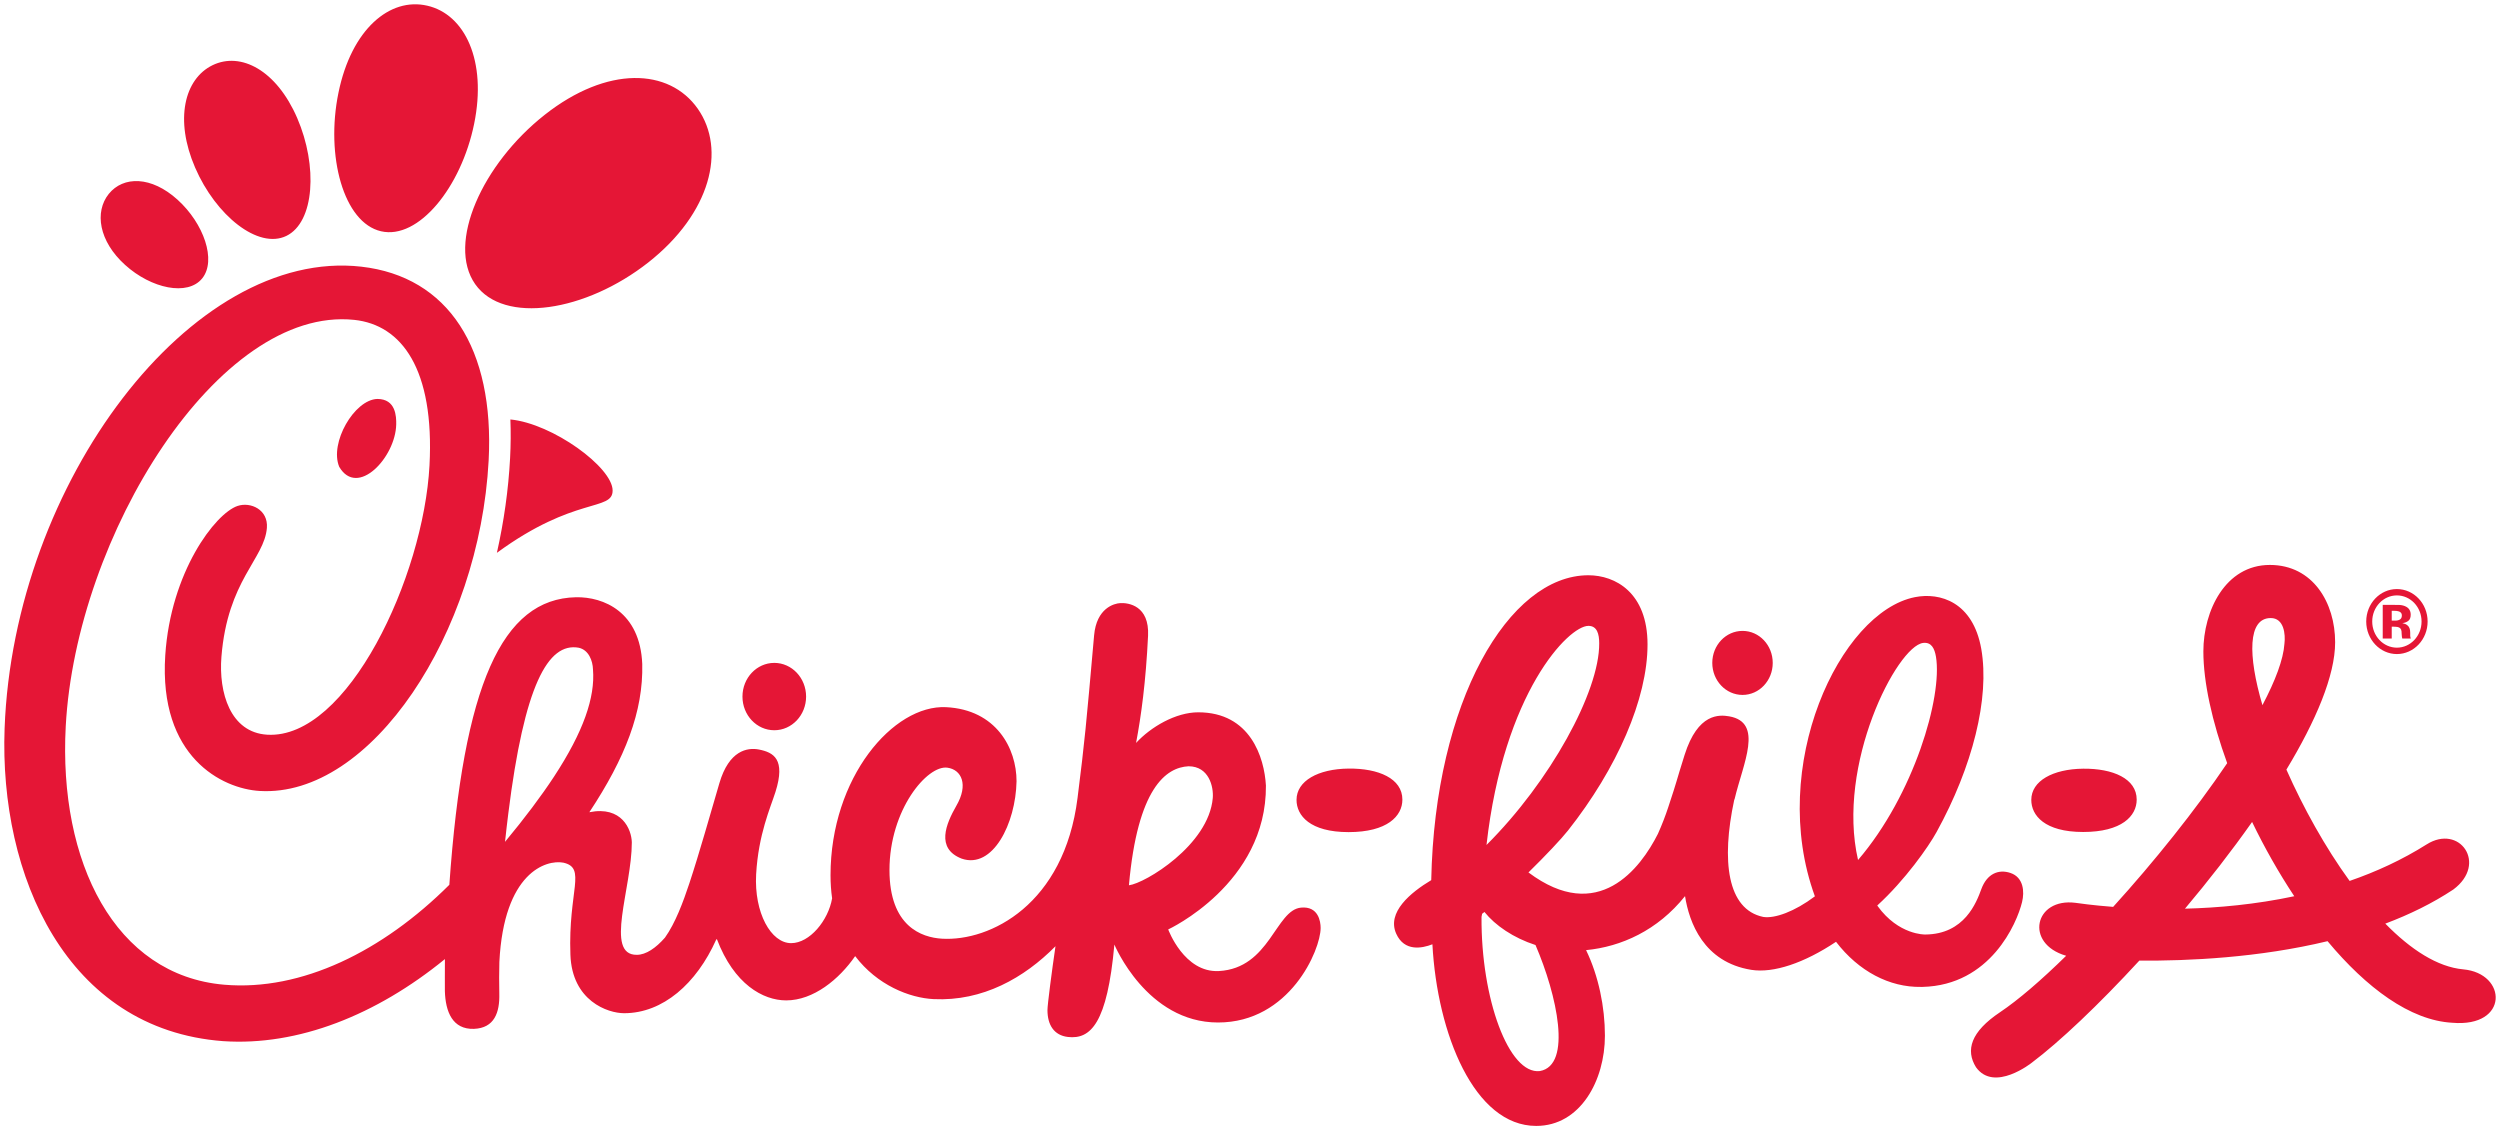
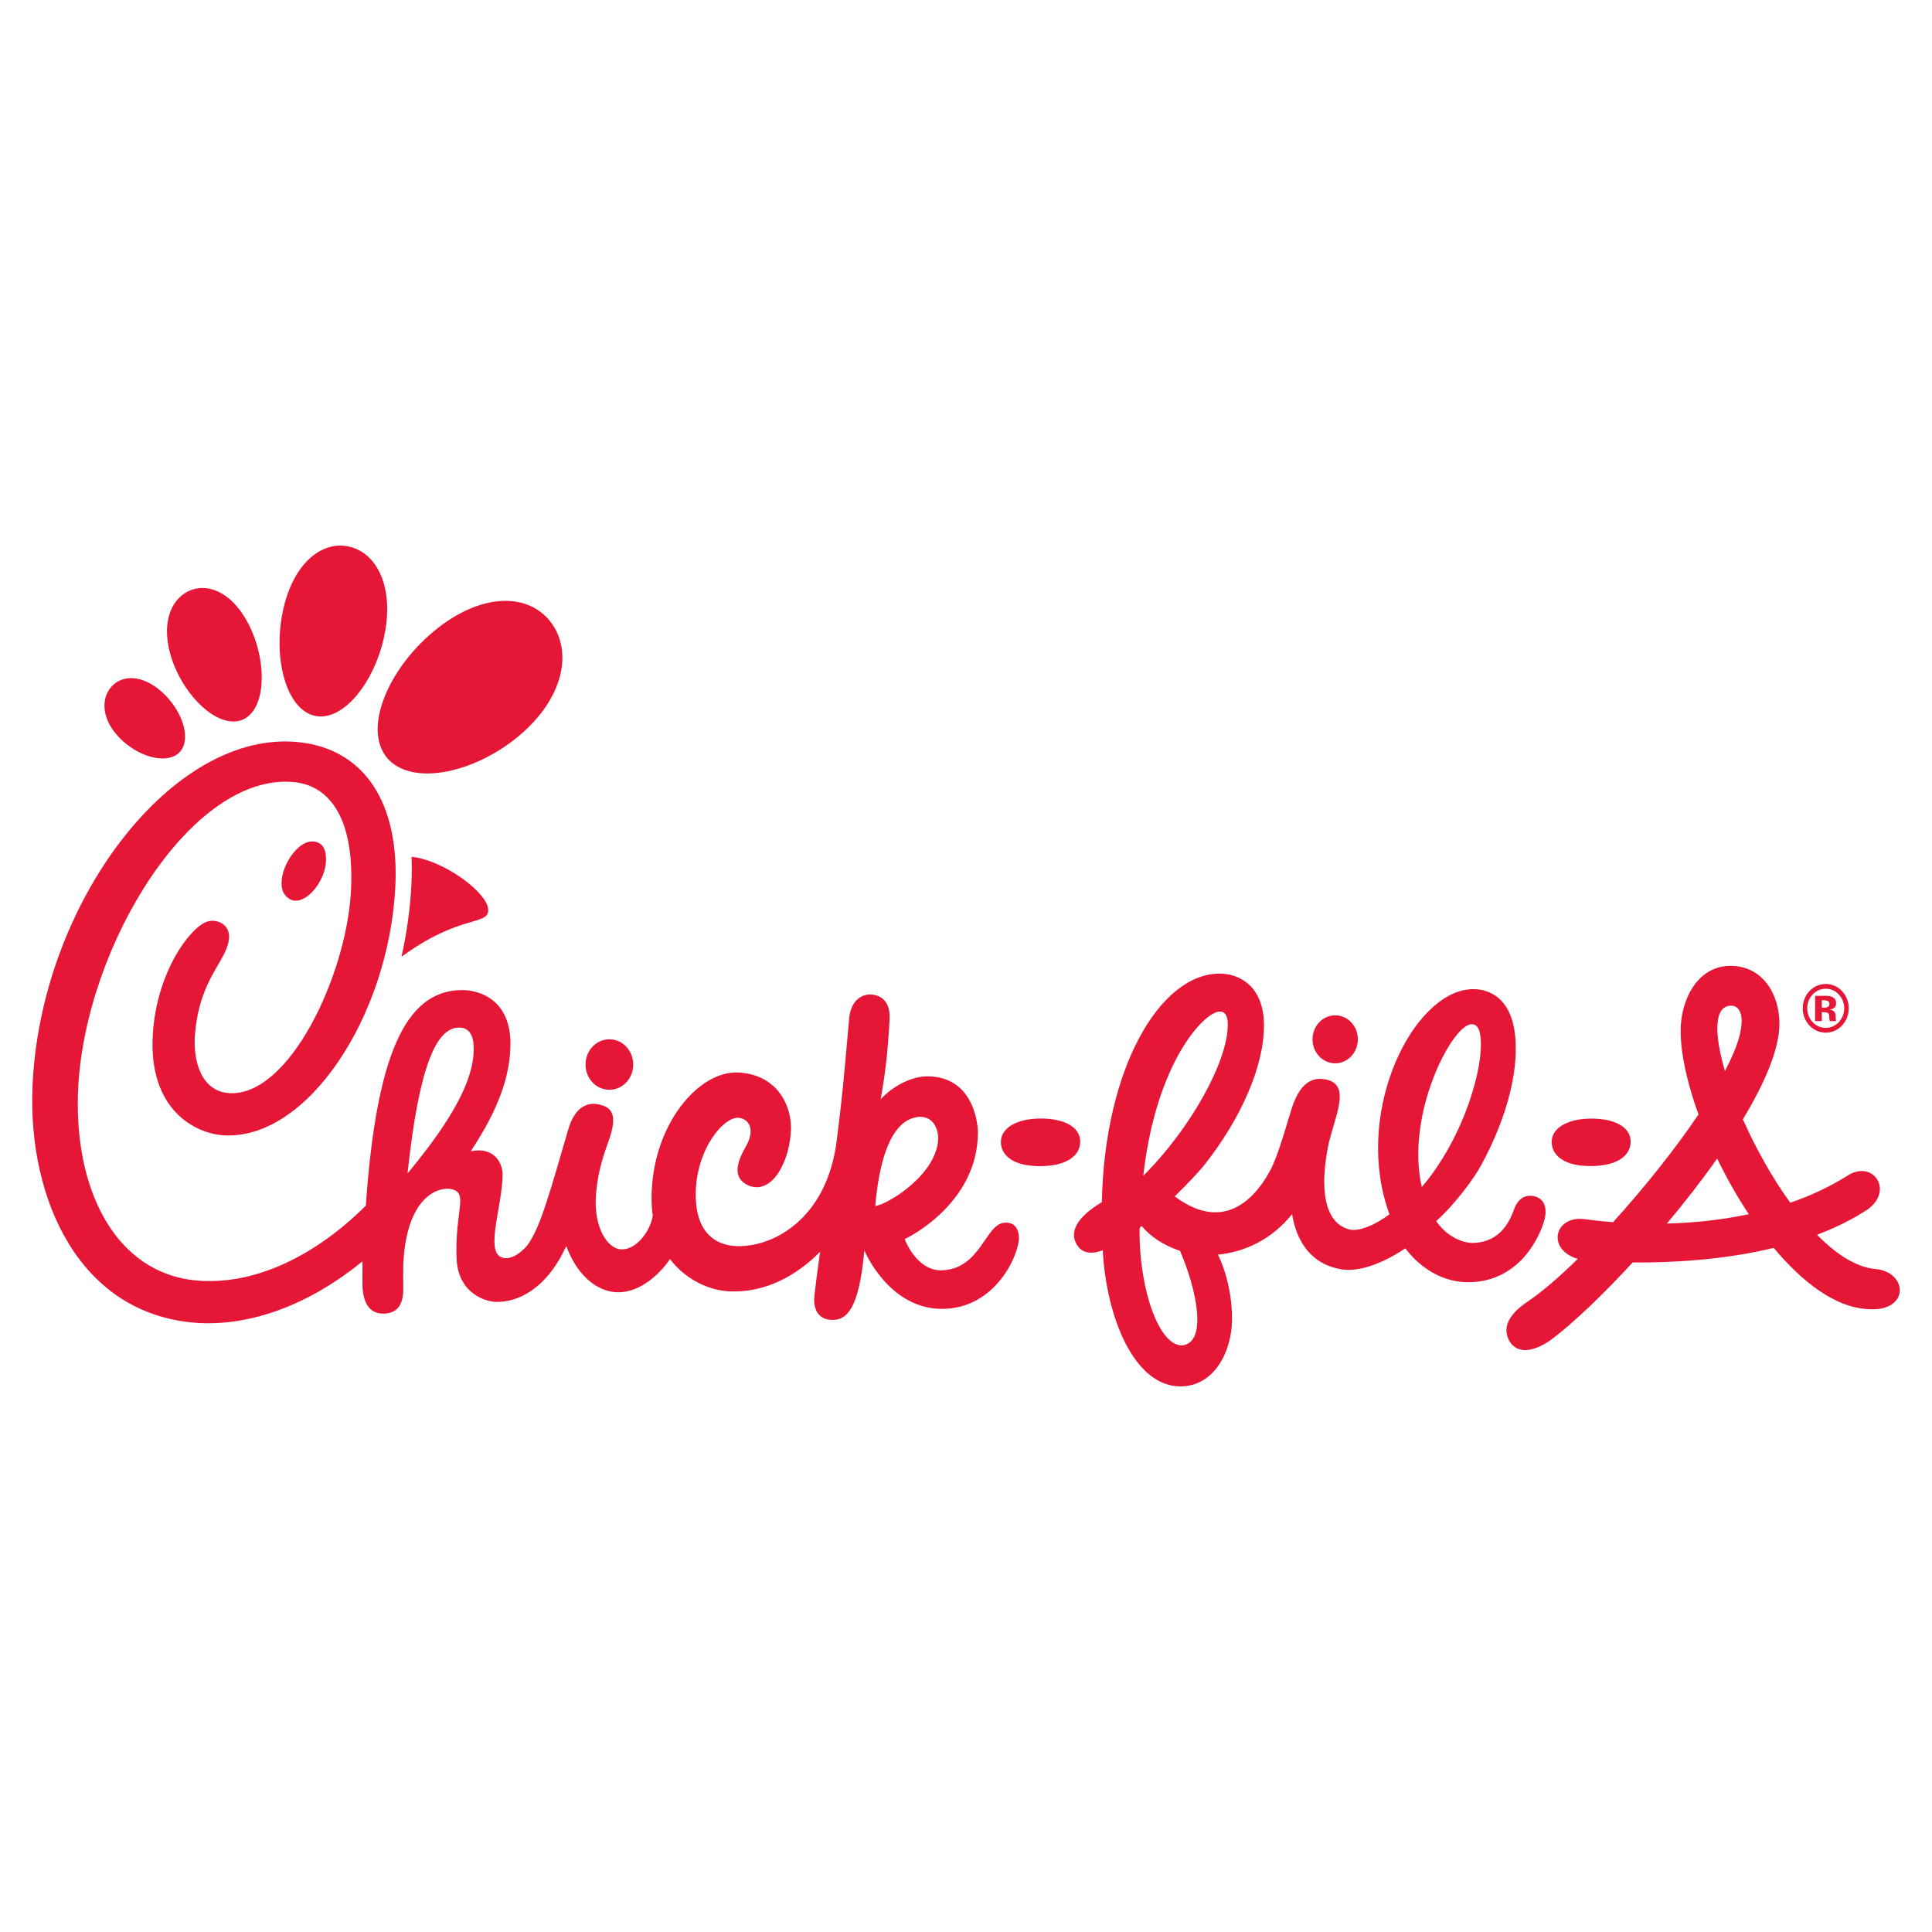
- <svg xmlns="http://www.w3.org/2000/svg" version="1.1" width="581.995" height="263.112" id="svg2">
-   <defs id="defs4" />
-   <g transform="translate(-97.57368,-530.0917)" id="layer1">
-     <g transform="matrix(1.25,0,0,-1.25,98.57401,792.2041)" id="g3012">
-       <g transform="scale(0.1,0.1)" id="g3014">
-         <path d="m 4455.91,890.691 c -25.33,0 -45.92,21.848 -45.92,48.7 0,26.929 20.59,48.64 45.92,48.64 25.38,0 45.96,-21.711 45.96,-48.64 0,-26.852 -20.58,-48.7 -45.96,-48.7 m 0,109.149 c -31.47,0 -57.09,-26.949 -57.09,-60.449 0,-33.411 25.62,-60.602 57.09,-60.602 31.56,0 57.24,27.191 57.24,60.602 0,33.5 -25.68,60.449 -57.24,60.449" id="path3016" style="fill:#e51636;fill-opacity:1;fill-rule:nonzero;stroke:none" />
-         <path d="m 4446.31,929.781 3.62,0 3.6,-0.179 c 2.52,-0.18 4.5,-0.403 5.71,-1.032 2.15,-0.82 3.89,-2.441 4.65,-4.57 0.59,-1.469 0.92,-3.969 0.92,-7.672 0.19,-3.797 0.55,-6.726 1.15,-8.68 l 15.91,0 -0.58,1.75 c -0.15,0.602 -0.37,1.18 -0.37,1.852 0,0.578 -0.18,1.129 -0.18,1.809 l 0,5.55 c 0,6.551 -1.73,11.172 -5.6,14.02 -2.07,1.781 -5.14,2.871 -9.12,3.769 4.42,0.403 8.13,1.903 11.13,4.204 3.07,2.289 4.51,6.207 4.51,11.429 0,6.969 -2.89,11.938 -8.59,14.969 -3.28,1.789 -7.41,2.98 -12.63,3.281 -0.82,0 -5.19,0 -13.06,0.098 l -17.83,0 0,-62.731 16.76,0 0,22.133 z m 15.64,13.629 c -2.12,-1.539 -5.28,-2.359 -9.19,-2.359 l -6.45,0 0,18.32 4.02,0 c 4.2,0 7.38,-0.371 9.73,-1.269 3.44,-1.473 5.11,-3.75 5.11,-7.211 0,-3.539 -0.98,-5.903 -3.22,-7.481" id="path3018" style="fill:#e51636;fill-opacity:1;fill-rule:nonzero;stroke:none" />
-         <path d="m 2205.52,669.801 c 37.89,0 46.9,-37.922 45.12,-59.153 -7.51,-87.648 -126.1,-158.929 -156.14,-162.476 16.08,181.226 69.17,219.558 111.02,221.629 M 1023.77,650.461 C 999.828,613.98 969.605,573.738 932.543,529.07 c 1.984,18.352 3.945,35.782 6.086,52.578 29.754,238.872 73.741,319.09 131.001,308.961 18.65,-3.937 26.27,-24.168 26.74,-40.539 4.2,-51.961 -17.77,-115.941 -72.6,-199.609 m 3241.04,-222.68 c -28.99,43.789 -55.59,90.739 -78.55,138.321 -38.42,-54.532 -81.1,-109.352 -125.01,-161.512 61.27,1.551 131.43,7.832 203.56,23.191 m -59.29,355.84 c 23.95,45.469 39.03,85.07 40.98,114.5 2.16,17.5 -0.78,47.731 -25.53,47.731 -42.77,0 -42.77,-69.051 -15.45,-162.231 M 3452.39,495.25 c 104.16,121.512 157.43,303.77 145.14,378.488 -2.68,15.653 -8.57,27.672 -24,25.774 C 3524.89,893.27 3411.45,673.039 3452.39,495.25 M 2851.7,336.879 c -41.01,13.25 -75.08,36.543 -95.07,61.582 -1.49,-1.223 -2.86,-2.301 -4.37,-3.383 -0.17,-1.906 -0.56,-3.879 -1.1,-5.758 -1.08,-152.73 50.92,-293.941 108.57,-287.16 60.75,10.649 32.09,141.61 -8.03,234.719 m -91.27,186.351 c 118.35,117.829 210.52,285.68 209.91,375.54 0,17.3 -3.85,32.531 -20.14,32.531 -37.02,0 -157.8,-123.91 -189.77,-408.071 M 2415.07,406.57 c -47.55,-4.34 -58.03,-112.91 -152.95,-118.129 -64.79,-3.601 -94.48,77.489 -94.48,77.489 0,0 183.34,84.789 181.99,267.879 -2.95,52.472 -29.04,136.5 -126.03,136.5 -41.9,0 -88.28,-27.129 -115.8,-57.028 9.35,49.528 18.17,113.129 22.32,199.559 2.71,56.25 -36.57,61.68 -51.79,60.832 -11.31,-0.57 -44.23,-9.25 -48.7,-60.133 -15,-169.699 -17.27,-194.898 -30.85,-302.848 -24.89,-198.269 -162.64,-267.222 -252.35,-262 -38.17,2.258 -97.89,22.989 -97.89,127.848 0,112.492 70.42,195.762 107.8,190.652 26.32,-3.57 39.9,-31.39 16.55,-71.3 -18.89,-33.09 -38.68,-79.141 10.06,-98.071 57.88,-20.101 100.68,65.11 102.24,144.059 0,61.512 -38,133.34 -131.19,137.992 -98.08,4.91 -215.24,-130.723 -215.24,-313.051 0,-15.191 1.04,-29.422 2.95,-42.968 -7.08,-41.211 -41.76,-83.454 -76.29,-83.454 -37.51,0 -69.16,56.391 -65.2,128.352 4.19,74.211 26.54,123.621 35.96,153.172 19.39,61.387 -3.59,73.777 -30.9,79.098 -21.46,4.089 -55.54,-1.579 -73.48,-62.61 -16.3,-55.371 -37.51,-131.039 -55.97,-186.691 -11.47,-34.598 -26.12,-74.071 -45.42,-101.059 -16.95,-19.308 -35.29,-32.019 -52.46,-32.019 -60.61,-0.571 -9.26,124.078 -9.26,209.55 -0.59,24.161 -18.74,68.258 -79.1,56.039 66.83,101.149 100.63,187.68 98.52,276.11 -4.04,97.082 -72.1,125.281 -123.48,124.262 C 926.996,981.648 854.996,822.109 828.852,449.078 704.828,325.371 553.746,250.691 409.652,262.969 205.863,280.391 100.824,491.352 114.43,744.32 c 19.14,354.95 284.355,783.17 537.168,756.87 88.613,-9.28 149.726,-91.92 140.293,-271.03 -11.008,-207.64 -152.649,-510.441 -302.2,-501.558 -69.043,4.097 -90.605,78.789 -85.339,144.847 11.386,143.051 80.105,182.301 84.695,240.301 2.668,34.1 -30.391,49 -54.637,40.88 C 392.789,1140.58 309.887,1031.57 299.781,876.512 287.426,687.078 405.57,627.961 475.609,623.828 c 207.2,-12.308 409.414,293.832 426.438,615.432 10.937,208.15 -74.824,342.54 -237.188,361 C 349.164,1636.05 17.523,1198.62 0.57,740.43 -9.613,466.469 115.563,179.711 407.504,157.891 546.969,148.422 692.906,206.5 820.59,310.699 c -0.235,-23.34 0,-44.109 -0.067,-59.711 1.161,-38.379 14.18,-71.5 54.122,-70.218 38.113,1.402 48.152,30.519 47.253,65.441 -0.488,20.277 -0.339,39.961 0.11,59.098 8.34,166.839 87.122,190.972 119.012,185.011 43.98,-9.769 8.93,-51.992 13.31,-171.73 3.11,-85.801 69.52,-108.68 100.03,-108.68 72.13,0 134.77,55.051 171.47,137.059 l 1.28,0.98 c 31.86,-84.058 85.91,-114.16 129.06,-114.16 50.61,0 98.52,39.082 128.47,82.449 40.96,-54.066 101.22,-77.879 146.2,-80.078 91.19,-4.39 168.68,39.551 226.88,98.512 -6.77,-46.402 -14.95,-108.774 -14.95,-118.934 0,-27.558 12.22,-47.047 37.99,-50.058 42.42,-4.918 73.39,25.05 86.63,172.109 0,0 59.95,-145.18 193.05,-145.18 133.4,0 191.09,134.981 191.09,176.161 0,11.949 -4.26,40.832 -36.46,37.8 m -1282.14,776.76 c 0,43.1 -111.59,124.71 -190.407,132.37 0.93,-23.27 0.754,-47.2 -0.546,-72.07 -3.094,-58.77 -11.532,-118.08 -24.579,-176.31 144.822,106.14 215.532,76.98 215.532,116.01 M 4559.17,192.121 c -78.54,4.27 -159.96,65.117 -232.39,151.938 -127.96,-30.829 -259.1,-36.93 -350.53,-36.188 -75.86,-82.453 -148.45,-151.141 -200.33,-190.18 0,0 -69.91,-55.793 -103.84,-8.41 -19.84,31.809 -9.74,66.078 44.79,102.508 34.05,22.852 76.83,59.68 123.13,105.102 -78.25,22.57 -58.99,108.48 17.49,98.589 5.56,-0.761 30.91,-4.558 70,-7.531 75.84,83.473 152.92,179.582 212.38,267.629 -28.02,77.231 -44.36,150.613 -44.36,208.16 0,75.532 40.8,161.032 123.86,161.032 80.4,0 121.55,-70.782 121.55,-143.95 0,-62.23 -35.95,-146.441 -90.77,-237.242 31.42,-70.848 72.06,-144.41 117.74,-207.308 49.25,16.949 97.77,39.242 143.37,67.98 61.43,38.879 114.3,-36 49.78,-83.961 -38.79,-25.719 -81.72,-46.617 -126.69,-63.559 47.32,-48.289 97.21,-80.761 145.16,-85.14 82.11,-7.399 85.49,-108.512 -20.34,-99.469 m -801.3,224.848 C 3748.25,377.07 3698.7,261.91 3572.34,258.891 l -2.76,0 c -58.61,-0.942 -115.96,28.98 -158.2,84.027 -59.41,-39.68 -116.64,-58.797 -157.77,-52.238 -89.1,14.289 -115.79,88.742 -123.43,137.3 -51.07,-63.929 -118.98,-94.308 -184.29,-100.589 23.3,-48.172 35.08,-106.051 35.08,-159.301 C 2980.97,84.988 2935.42,0 2852.98,0 c -115.24,0 -184.3,171.391 -193.29,338.27 -19.7,-7.739 -52.21,-13.84 -67.31,19.519 -18.23,40.082 26.97,77.082 65.13,99.941 6.66,332.559 144.09,567.82 292.69,567.82 49.96,0 110.13,-32.179 110.13,-128.812 0,-101.25 -56.73,-230.929 -148.22,-346.687 -12.44,-15.711 -41.36,-46.449 -73.53,-77.973 129.9,-97.359 208.67,7.551 241.13,71.973 7.73,17.258 14.21,34.308 19.14,49.277 18.43,55.512 13.14,42.551 30.49,97.582 24.75,78.41 64.9,74.981 83.06,71.899 64.69,-11.379 25.93,-87.27 10.1,-154.008 l -0.73,-1.621 c -24.32,-113.731 -13.01,-203.989 54.07,-217.961 21.42,-3.348 58.37,9.902 96.17,38.359 -88.43,242.481 46.61,529.543 186.37,557.211 46.67,9.231 108.03,-8.891 123.49,-96.277 16.05,-91.692 -16.18,-219.453 -83.18,-341.09 -15.12,-27.602 -58.75,-89.692 -110.44,-136.852 0.31,-0.449 0.53,-0.898 0.5,-0.968 39.17,-54.454 88.71,-53.133 88.71,-53.133 73.4,0.441 95.52,59.972 104.56,84.609 10.38,28.262 31.69,37.621 54.23,30.043 24.53,-8.32 26.31,-34.973 21.62,-54.152 m -520.58,504.953 c -31.14,0 -56.37,-26.582 -56.37,-59.633 0,-32.898 25.23,-59.609 56.37,-59.609 31.09,0 56.21,26.711 56.21,59.609 0,33.051 -25.12,59.633 -56.21,59.633 m 634.32,-374.5 c 71.86,0 99.72,29.719 99.72,60.277 0,39.242 -44.44,58.16 -99.65,57.61 -56.48,-0.618 -96.64,-22.758 -96.64,-58.129 0,-28.821 24.71,-59.758 96.57,-59.758 M 2503.58,547.18 c 72.07,0 100.19,29.879 100.19,60.519 0,39.442 -44.63,58.379 -100.19,57.821 -56.7,-0.629 -96.95,-22.872 -96.95,-58.34 0,-28.989 24.86,-60 96.95,-60 M 1434.04,862.352 c -32.78,0 -59.29,-28.051 -59.29,-62.793 0,-34.598 26.51,-62.649 59.29,-62.649 32.65,0 59.22,28.051 59.22,62.649 0,34.742 -26.57,62.793 -59.22,62.793 M 194.594,1735.8 c -26.914,-33.55 -18.563,-88.03 30.304,-132.2 48.836,-44.3 116.661,-58.65 143.68,-25.15 27.012,33.52 2.93,102.3 -45.887,146.48 -48.847,44.28 -100.957,44.37 -128.097,10.87 m 193.293,239.69 c -52.5,-25.5 -71.145,-101.43 -32.5,-190.74 38.582,-89.33 117.429,-152.58 169.89,-127.23 52.539,25.53 58.84,130.21 20.227,219.56 -38.625,89.23 -105.129,123.83 -157.617,98.41 m 399.843,110.82 c -69.757,16.16 -141.21,-43.97 -165.371,-162.04 -24.289,-118.02 9.52,-242.1 79.305,-258.1 69.707,-16.07 149.172,81.88 173.332,199.93 24.238,118.04 -17.48,204.24 -87.266,220.21 m 503.82,-191.95 c -53.26,75.85 -168.53,80.48 -284.99,-11.21 -116.458,-91.72 -182.872,-239.35 -129.63,-315.39 53.261,-75.85 205.99,-51.29 322.54,40.44 116.41,91.73 145.3,210.13 92.08,286.16 M 729.898,1306.43 c -1.308,-61.63 -72.257,-136.83 -106.144,-78.91 -18.465,44.34 27.961,125.02 70.949,126.39 34.656,0 35.477,-32.77 35.195,-47.48" id="path3020" style="fill:#e51636;fill-opacity:1;fill-rule:nonzero;stroke:none" />
+ <svg xmlns="http://www.w3.org/2000/svg" version="1.1" id="svg2" x="0px" y="0px" width="600px" height="600px" viewBox="-9.002 -168.444 600 600" enable-background="new -9.002 -168.444 600 600" xml:space="preserve">
+   <g id="layer1" transform="translate(-97.57368,-530.0917)">
+     <g id="g3012" transform="matrix(1.25,0,0,-1.25,98.57401,792.2041)">
+       <g id="g3014" transform="scale(0.1,0.1)">
+         <path id="path3016" fill="#E51636" d="M4455.915,890.693c-25.328,0-45.922,21.852-45.922,48.695     c0,26.938,20.594,48.641,45.922,48.641c25.375,0,45.953-21.703,45.953-48.641C4501.868,912.544,4481.29,890.693,4455.915,890.693      M4455.915,999.841c-31.469,0-57.094-26.953-57.094-60.453c0-33.406,25.625-60.594,57.094-60.594     c31.563,0,57.234,27.188,57.234,60.594C4513.149,972.888,4487.478,999.841,4455.915,999.841" />
+         <path id="path3018" fill="#E51636" d="M4446.306,929.779h3.625l3.594-0.172c2.531-0.188,4.5-0.406,5.719-1.031     c2.141-0.828,3.891-2.445,4.641-4.578c0.594-1.469,0.922-3.969,0.922-7.672c0.188-3.797,0.547-6.719,1.156-8.672h15.906     l-0.578,1.75c-0.156,0.594-0.375,1.172-0.375,1.844c0,0.578-0.172,1.133-0.172,1.813v5.547c0,6.555-1.734,11.172-5.609,14.023     c-2.063,1.781-5.141,2.867-9.109,3.773c4.422,0.398,8.125,1.898,11.125,4.203c3.063,2.281,4.516,6.203,4.516,11.422     c0,6.969-2.891,11.938-8.594,14.969c-3.281,1.797-7.406,2.984-12.625,3.281c-0.828,0-5.203,0-13.063,0.102h-17.828v-62.727h16.75     V929.779L4446.306,929.779z M4461.946,943.411c-2.109-1.539-5.281-2.359-9.188-2.359h-6.453v18.32h4.031     c4.188,0,7.375-0.375,9.719-1.266c3.438-1.477,5.109-3.75,5.109-7.219C4465.165,947.357,4464.196,944.989,4461.946,943.411" />
+         <path id="path3020" fill="#E51636" d="M2205.521,669.802c37.891,0,46.898-37.922,45.121-59.148     c-7.512-87.656-126.102-158.937-156.141-162.484C2110.579,629.404,2163.669,667.732,2205.521,669.802 M1023.771,650.466     c-23.941-36.484-54.164-76.727-91.227-121.391c1.984,18.344,3.945,35.781,6.086,52.578     c29.754,238.867,73.738,319.086,131,308.953c18.648-3.938,26.27-24.164,26.738-40.531     C1100.572,798.107,1078.599,734.13,1023.771,650.466 M4264.806,427.779c-28.984,43.797-55.578,90.742-78.547,138.328     c-38.422-54.531-81.094-109.359-125.016-161.516C4122.524,406.138,4192.681,412.419,4264.806,427.779 M4205.524,783.622     c23.953,45.469,39.031,85.07,40.969,114.5c2.172,17.5-0.766,47.734-25.516,47.734     C4178.196,945.857,4178.196,876.802,4205.524,783.622 M3452.384,495.247c104.172,121.516,157.438,303.773,145.141,378.492     c-2.672,15.648-8.563,27.672-24,25.773C3524.884,893.271,3411.446,673.044,3452.384,495.247 M2851.696,336.88     c-41,13.25-75.078,36.539-95.062,61.586c-1.5-1.227-2.859-2.305-4.375-3.391c-0.172-1.906-0.563-3.875-1.094-5.75     c-1.078-152.734,50.922-293.945,108.562-287.164C2920.478,112.81,2891.821,243.771,2851.696,336.88 M2760.431,523.232     c118.344,117.828,210.515,285.68,209.906,375.539c0,17.305-3.844,32.531-20.141,32.531     C2913.181,931.302,2792.399,807.388,2760.431,523.232 M2415.072,406.575c-47.547-4.344-58.031-112.914-152.953-118.133     c-64.789-3.602-94.477,77.492-94.477,77.492s183.336,84.781,181.992,267.875c-2.953,52.469-29.043,136.5-126.035,136.5     c-41.898,0-88.277-27.125-115.797-57.031c9.348,49.531,18.168,113.133,22.316,199.563c2.711,56.25-36.566,61.68-51.789,60.828     c-11.309-0.563-44.23-9.25-48.699-60.125c-15-169.703-17.27-194.906-30.852-302.852c-24.887-198.273-162.637-267.227-252.348-262     c-38.172,2.258-97.891,22.992-97.891,127.852c0,112.484,70.418,195.758,107.801,190.648c26.32-3.57,39.898-31.391,16.551-71.305     c-18.891-33.086-38.684-79.141,10.059-98.063c57.879-20.109,100.68,65.109,102.238,144.055c0,61.508-38,133.336-131.188,137.992     c-98.082,4.906-215.242-130.719-215.242-313.047c0-15.195,1.043-29.422,2.949-42.969c-7.078-41.219-41.758-83.453-76.289-83.453     c-37.508,0-69.16,56.391-65.199,128.344c4.191,74.219,26.539,123.625,35.961,153.172c19.391,61.391-3.59,73.781-30.902,79.102     c-21.457,4.086-55.539-1.578-73.477-62.609c-16.301-55.367-37.512-131.039-55.973-186.695     c-11.469-34.594-26.121-74.063-45.418-101.055c-16.953-19.305-35.293-32.023-52.461-32.023     c-60.609-0.563-9.262,124.078-9.262,209.555c-0.59,24.164-18.738,68.258-79.098,56.039     c66.828,101.148,100.629,187.68,98.52,276.109c-4.039,97.078-72.102,125.281-123.48,124.266     c-137.633-2.953-209.633-162.5-235.777-535.531C704.829,325.372,553.747,250.693,409.654,262.966     c-203.789,17.422-308.828,228.391-295.223,481.359c19.141,354.945,284.355,783.164,537.168,756.863     c88.613-9.277,149.727-91.918,140.293-271.027c-11.008-207.641-152.648-510.445-302.199-501.555     c-69.043,4.094-90.605,78.781-85.34,144.844c11.387,143.047,80.105,182.301,84.695,240.301c2.668,34.098-30.391,49-54.637,40.879     c-41.621-14.051-124.523-123.055-134.629-278.117c-12.355-189.438,105.789-248.547,175.828-252.688     c207.199-12.305,409.414,293.836,426.438,615.434c10.938,208.152-74.824,342.539-237.188,361     c-315.695,35.789-647.336-401.64-664.289-859.824C-9.612,466.466,115.564,179.716,407.505,157.888     c139.465-9.469,285.402,48.609,413.086,152.813c-0.234-23.344,0-44.109-0.066-59.711c1.16-38.383,14.18-71.5,54.121-70.219     c38.113,1.398,48.152,30.523,47.254,65.445c-0.488,20.273-0.34,39.953,0.109,59.094c8.34,166.844,87.121,190.969,119.012,185.016     c43.98-9.773,8.93-52,13.309-171.734c3.109-85.797,69.52-108.68,100.031-108.68c72.129,0,134.77,55.055,171.469,137.055     l1.281,0.984c31.859-84.063,85.91-114.156,129.059-114.156c50.609,0,98.52,39.078,128.473,82.445     c40.957-54.07,101.219-77.883,146.199-80.078c91.188-4.391,168.68,39.555,226.879,98.508     c-6.77-46.398-14.949-108.766-14.949-118.93c0-27.555,12.219-47.047,37.988-50.055c42.422-4.922,73.391,25.047,86.633,172.109     c0,0,59.949-145.188,193.047-145.188c133.398,0,191.086,134.984,191.086,176.164     C2451.525,380.716,2447.275,409.607,2415.072,406.575 M1132.931,1183.329c0,43.102-111.59,124.711-190.406,132.371     c0.93-23.27,0.754-47.199-0.547-72.07c-3.094-58.77-11.531-118.078-24.578-176.309     C1062.22,1173.462,1132.931,1144.302,1132.931,1183.329 M4559.165,192.122c-78.531,4.266-159.953,65.117-232.391,151.938     c-127.953-30.828-259.094-36.93-350.531-36.188c-75.859-82.453-148.438-151.141-200.328-190.18c0,0-69.906-55.789-103.828-8.414     c-19.844,31.813-9.75,66.078,44.781,102.516c34.047,22.844,76.828,59.672,123.125,105.094     c-78.25,22.578-58.984,108.484,17.5,98.594c5.563-0.766,30.906-4.563,70-7.531c75.844,83.469,152.922,179.578,212.375,267.625     c-28.016,77.234-44.359,150.617-44.359,208.164c0,75.531,40.797,161.031,123.859,161.031     c80.406,0,121.547-70.781,121.547-143.945c0-62.234-35.953-146.445-90.766-237.25c31.422-70.844,72.063-144.406,117.734-207.305     c49.25,16.945,97.781,39.242,143.375,67.977c61.438,38.883,114.297-36,49.781-83.953     c-38.797-25.719-81.719-46.625-126.688-63.563c47.313-48.289,97.203-80.766,145.156-85.141     C4661.618,284.193,4664.993,183.075,4559.165,192.122 M3757.868,416.966c-9.625-39.891-59.172-155.055-185.531-158.078h-2.75     c-58.625-0.938-115.969,28.984-158.203,84.031c-59.406-39.68-116.641-58.797-157.781-52.234     c-89.094,14.281-115.781,88.734-123.422,137.297c-51.078-63.93-118.984-94.313-184.297-100.594     c23.313-48.172,35.094-106.047,35.094-159.297c-0.016-83.102-45.563-168.094-128-168.094     c-115.234,0-184.297,171.391-193.281,338.273c-19.703-7.742-52.219-13.836-67.313,19.523     c-18.234,40.078,26.969,77.078,65.125,99.938c6.656,332.562,144.094,567.82,292.687,567.82     c49.969,0,110.141-32.18,110.141-128.813c0-101.25-56.734-230.93-148.234-346.688c-12.438-15.711-41.359-46.445-73.516-77.977     c129.891-97.359,208.656,7.555,241.125,71.977c7.734,17.258,14.203,34.305,19.141,49.273     c18.422,55.516,13.141,42.555,30.484,97.586c24.75,78.414,64.906,74.977,83.063,71.898     c64.688-11.375,25.922-87.266,10.094-154.008l-0.719-1.617c-24.328-113.734-13.016-203.992,54.063-217.969     c21.422-3.344,58.375,9.906,96.172,38.359c-88.422,242.484,46.609,529.547,186.375,557.219     c46.672,9.227,108.031-8.891,123.484-96.281c16.047-91.688-16.172-219.453-83.172-341.094     c-15.125-27.594-58.75-89.687-110.453-136.844c0.313-0.453,0.531-0.906,0.5-0.969c39.172-54.453,88.719-53.141,88.719-53.141     c73.391,0.445,95.516,59.977,104.563,84.609c10.375,28.266,31.688,37.625,54.219,30.047     C3760.774,462.802,3762.556,436.154,3757.868,416.966 M3237.29,921.919c-31.141,0-56.375-26.578-56.375-59.625     c0-32.906,25.234-59.609,56.375-59.609c31.094,0,56.203,26.703,56.203,59.609C3293.493,895.341,3268.384,921.919,3237.29,921.919      M3871.603,547.419c71.859,0,99.734,29.719,99.734,60.281c0,39.242-44.453,58.156-99.656,57.609     c-56.484-0.617-96.641-22.758-96.641-58.125C3775.04,578.357,3799.743,547.419,3871.603,547.419 M2503.587,547.185     c72.063,0,100.188,29.875,100.188,60.516c0,39.438-44.641,58.375-100.188,57.82c-56.703-0.633-96.953-22.867-96.953-58.336     C2406.634,578.193,2431.493,547.185,2503.587,547.185 M1434.04,862.357c-32.781,0-59.289-28.055-59.289-62.797     c0-34.594,26.508-62.648,59.289-62.648c32.648,0,59.219,28.055,59.219,62.648C1493.259,834.302,1466.689,862.357,1434.04,862.357      M194.595,1735.798c-26.914-33.547-18.563-88.027,30.305-132.199c48.836-44.301,116.66-58.648,143.68-25.148     c27.012,33.52,2.93,102.301-45.887,146.48C273.845,1769.212,221.736,1769.298,194.595,1735.798 M387.888,1975.489     c-52.5-25.5-71.145-101.43-32.5-190.738c38.582-89.332,117.43-152.582,169.891-127.23     c52.539,25.527,58.84,130.211,20.227,219.559C506.88,1966.31,440.376,2000.911,387.888,1975.489 M787.732,2086.31     c-69.758,16.16-141.211-43.969-165.371-162.039c-24.289-118.02,9.52-242.102,79.305-258.102     c69.707-16.07,149.172,81.879,173.332,199.93C899.236,1984.142,857.517,2070.341,787.732,2086.31 M1291.548,1894.36     c-53.258,75.852-168.527,80.48-284.988-11.211c-116.457-91.719-182.871-239.348-129.629-315.391     c53.262-75.848,205.988-51.289,322.539,40.441C1315.88,1699.931,1344.771,1818.329,1291.548,1894.36 M729.9,1306.431     c-1.309-61.629-72.258-136.832-106.145-78.91c-18.465,44.34,27.961,125.02,70.949,126.391     C729.361,1353.911,730.181,1321.142,729.9,1306.431" />
      </g>
    </g>
  </g>
</svg>
